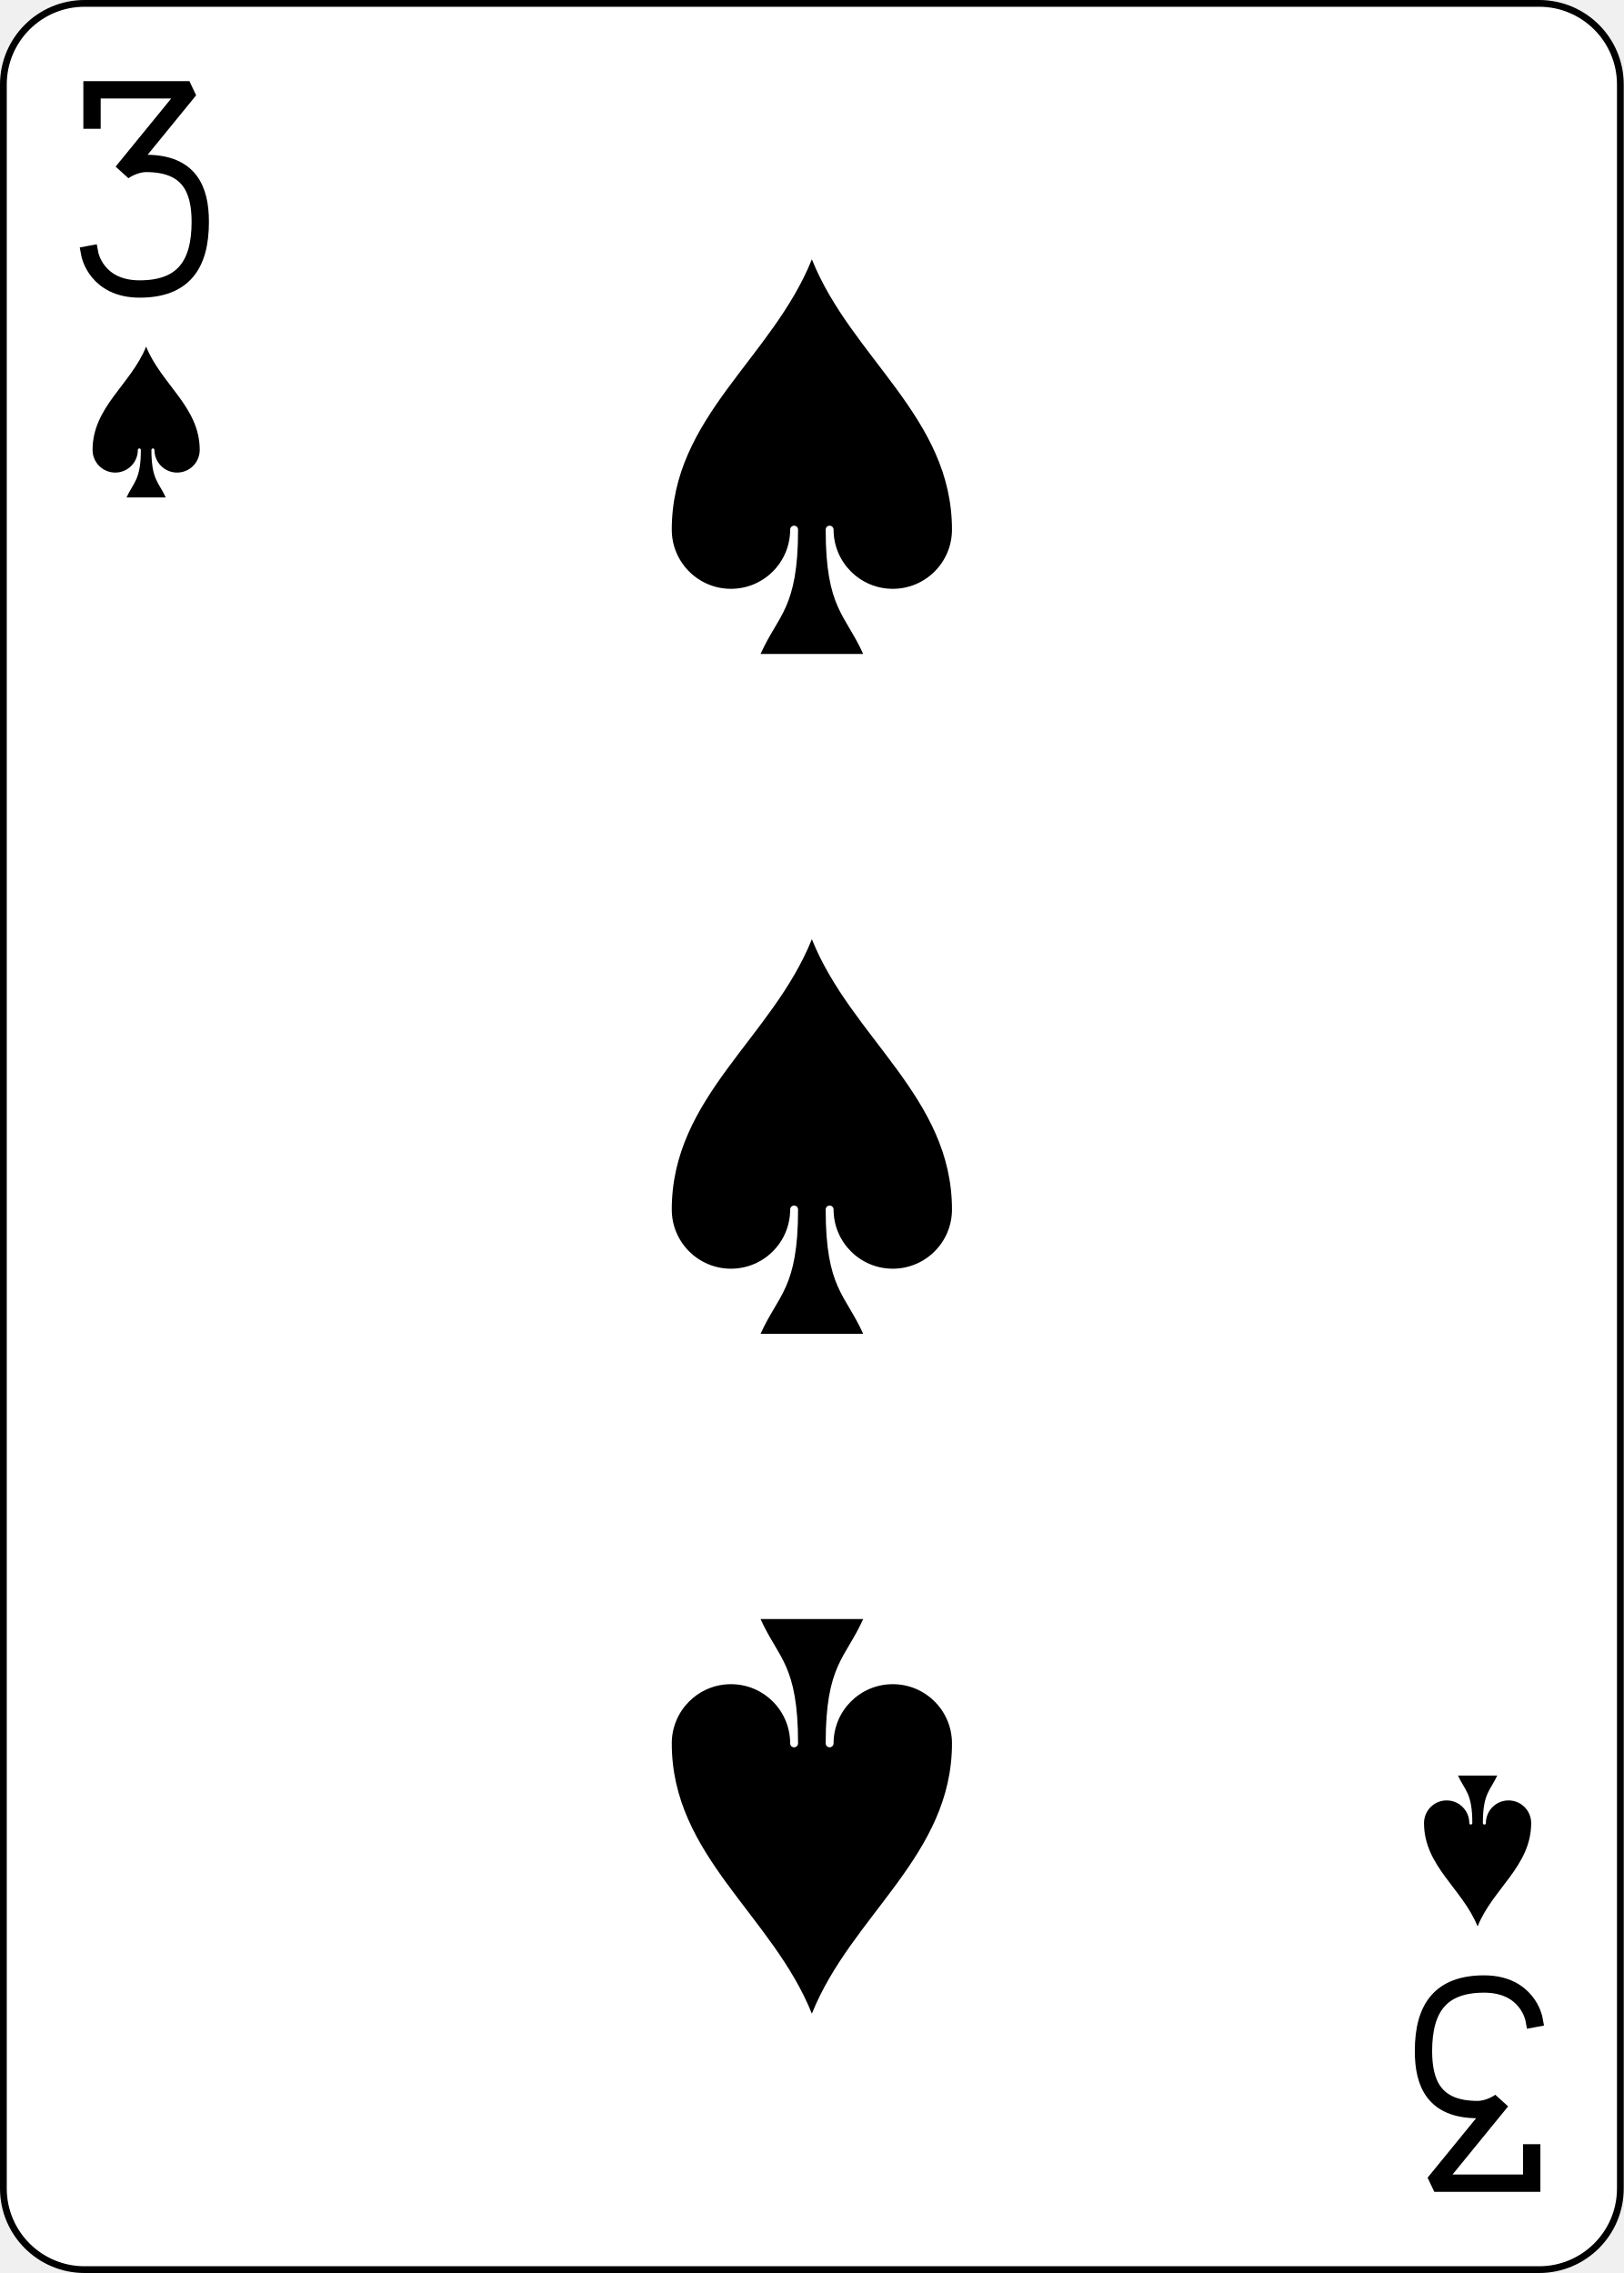
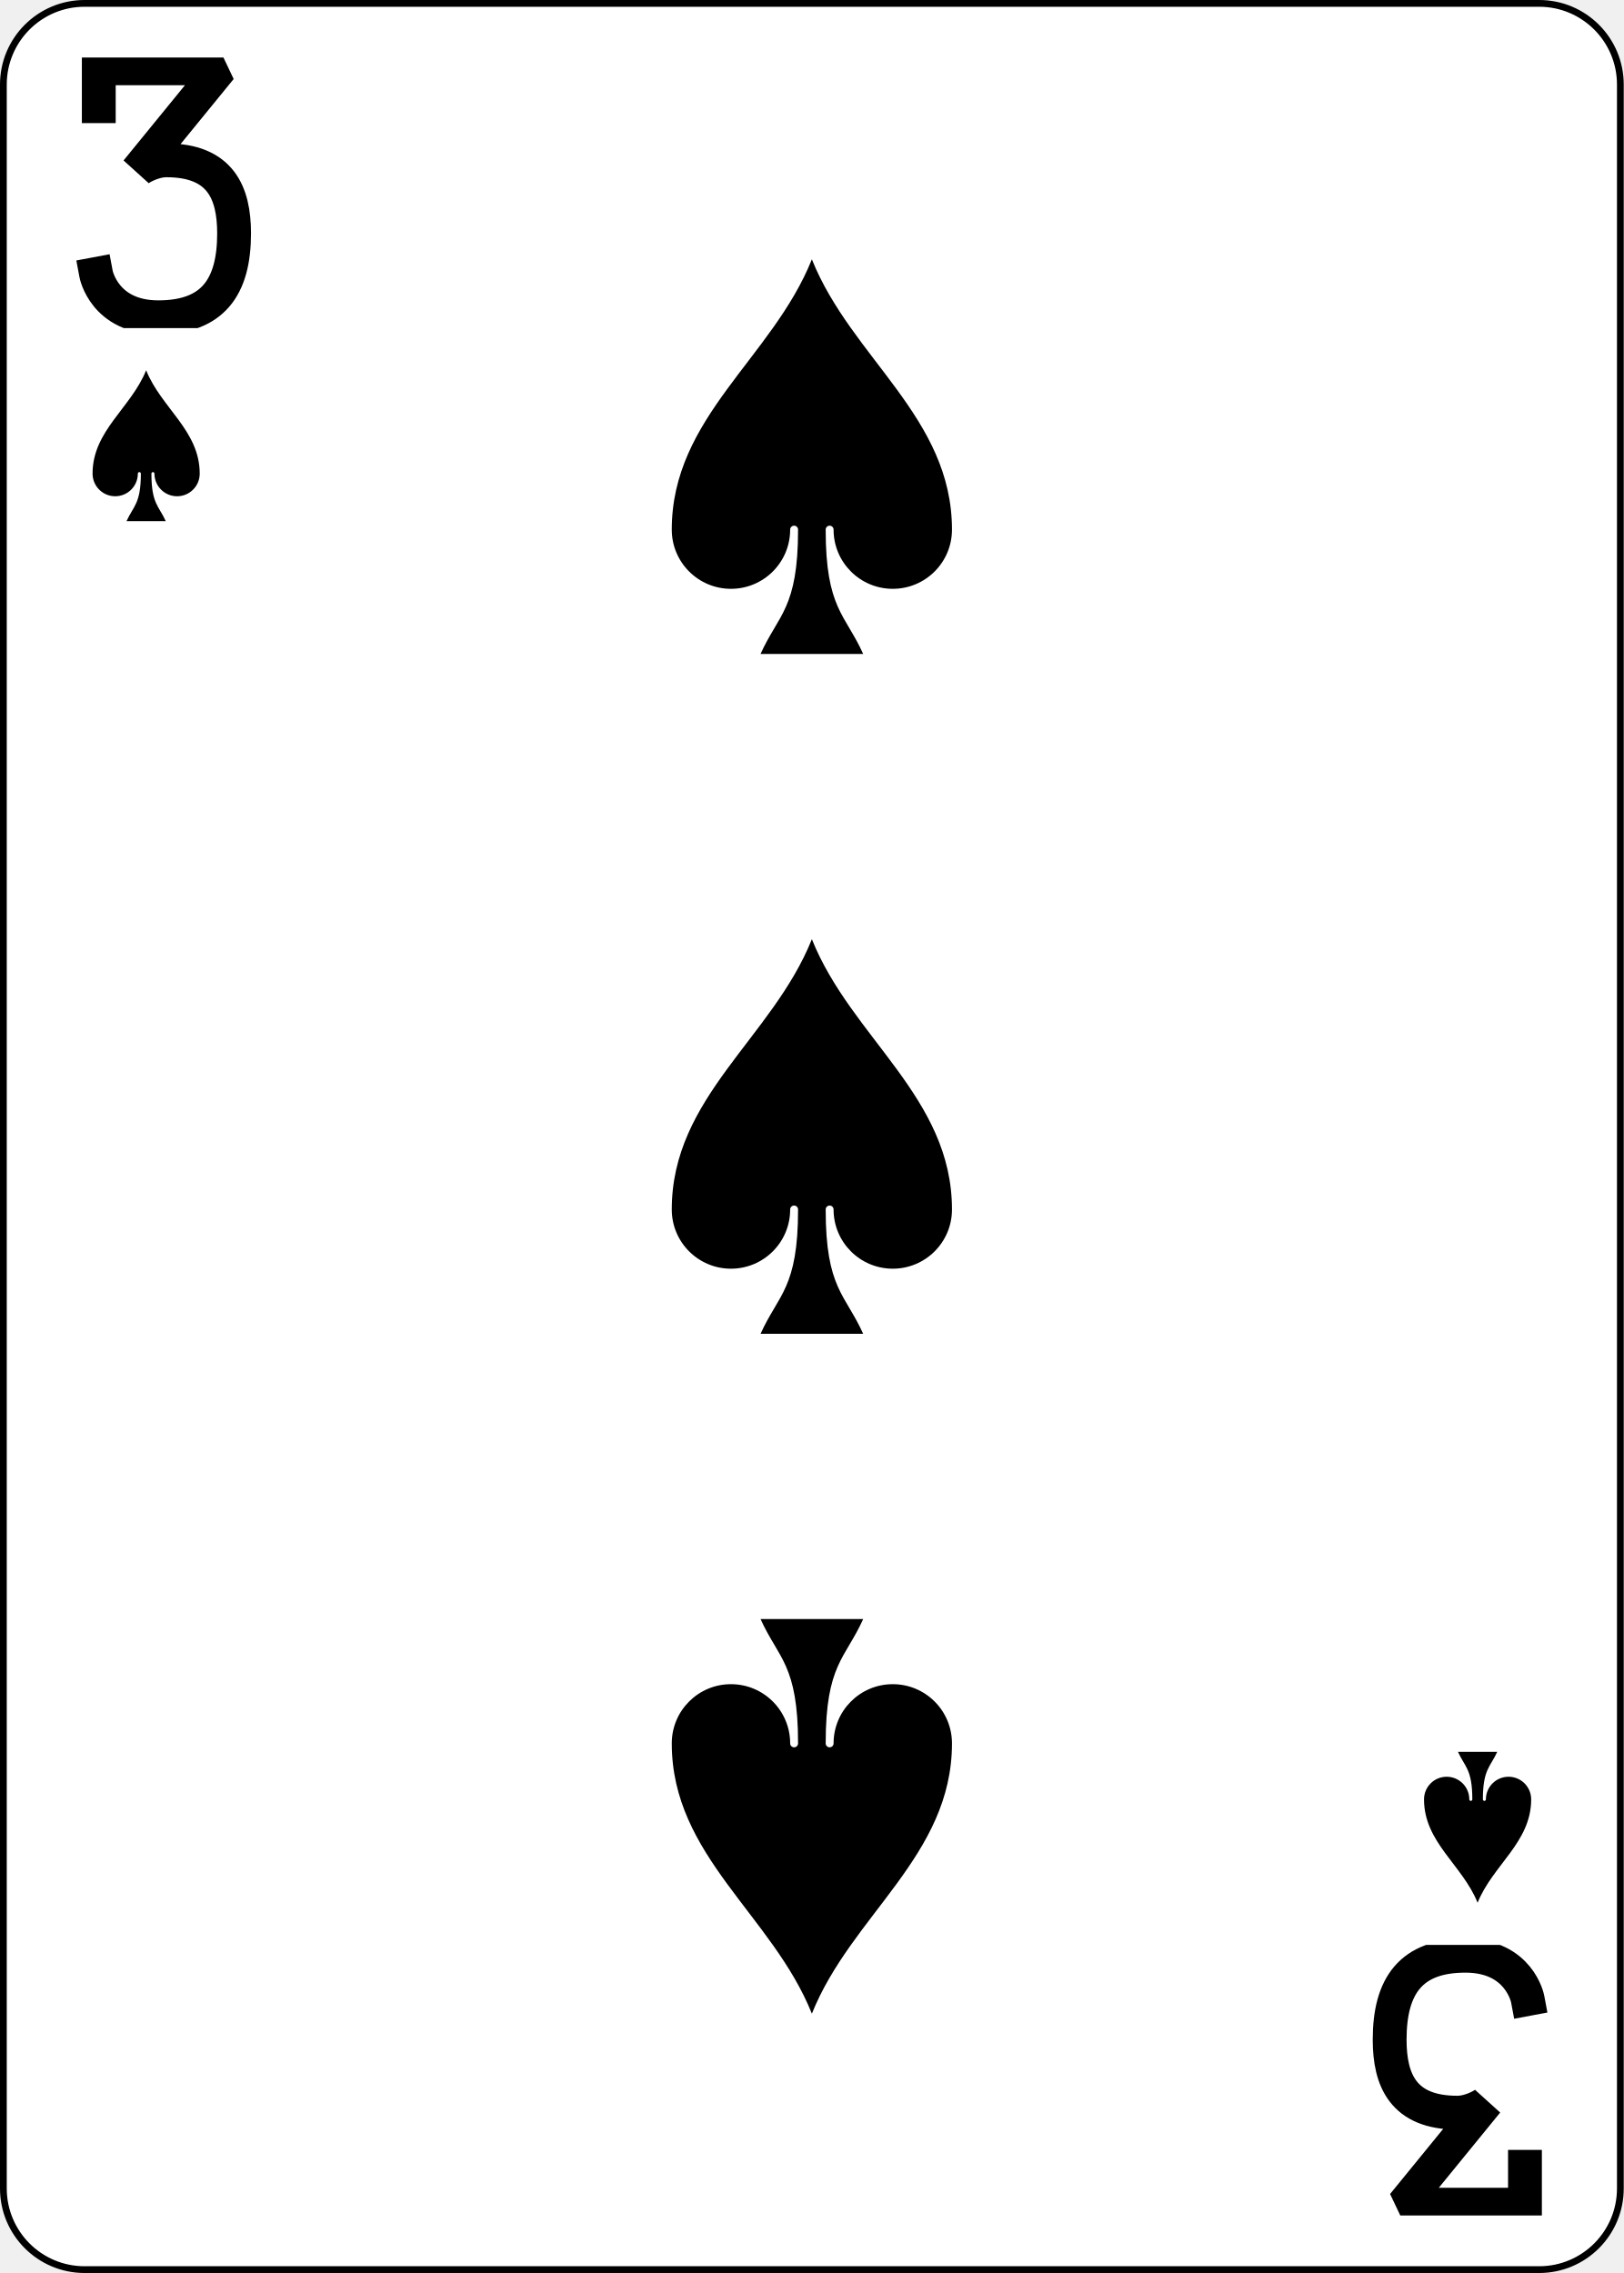
<svg xmlns="http://www.w3.org/2000/svg" xmlns:xlink="http://www.w3.org/1999/xlink" class="card" face="3S" height="3.5in" preserveAspectRatio="none" viewBox="-120 -168 240 336" width="2.5in">
  <defs>
    <symbol id="SS3" viewBox="-600 -600 1200 1200" preserveAspectRatio="xMinYMid">
      <path d="M0 -500C100 -250 355 -100 355 185A150 150 0 0 1 55 185A10 10 0 0 0 35 185C35 385 85 400 130 500L-130 500C-85 400 -35 385 -35 185A10 10 0 0 0 -55 185A150 150 0 0 1 -355 185C-355 -100 -100 -250 0 -500Z" fill="black" />
    </symbol>
    <symbol id="VS3" viewBox="-500 -500 1000 1000" preserveAspectRatio="xMinYMid">
-       <path d="M-250 -320L-250 -460L200 -460L-110 -80C-100 -90 -50 -120 0 -120C200 -120 250 0 250 150C250 350 170 460 -30 460C-230 460 -260 300 -260 300" stroke="black" stroke-width="80" stroke-linecap="square" stroke-miterlimit="1.5" fill="none" />
+       <path d="M-250 -320L-250 -460L200 -460L-110 -80C-100 -90 -50 -120 0 -120C200 -120 250 0 250 150C250 350 170 460 -30 460C-230 460 -260 300 -260 300" stroke="black" stroke-width="125" stroke-linecap="square" stroke-miterlimit="1.5" fill="none" />
    </symbol>
  </defs>
  <rect width="239" height="335" x="-119.5" y="-167.5" rx="12" ry="12" fill="white" stroke="black" />
-   <use xlink:href="#VS3" height="32" width="32" x="-114.4" y="-156" />
-   <use xlink:href="#SS3" height="26.769" width="26.769" x="-111.784" y="-119" />
+   <use xlink:href="#VS3" height="40" width="40" x="-115.4" y="-159.5" />
+   <use xlink:href="#SS3" height="26.769" width="26.769" x="-111.784" y="-115.5" />
  <use xlink:href="#SS3" height="70" width="70" x="-35" y="-135.501" />
  <use xlink:href="#SS3" height="70" width="70" x="-35" y="-35" />
  <g transform="rotate(180)">
-     <use xlink:href="#VS3" height="32" width="32" x="-114.4" y="-156" />
-     <use xlink:href="#SS3" height="26.769" width="26.769" x="-111.784" y="-119" />
+     <use xlink:href="#VS3" height="40" width="40" x="-115.4" y="-159.5" />
+     <use xlink:href="#SS3" height="26.769" width="26.769" x="-111.784" y="-115.5" />
    <use xlink:href="#SS3" height="70" width="70" x="-35" y="-135.501" />
  </g>
</svg>
